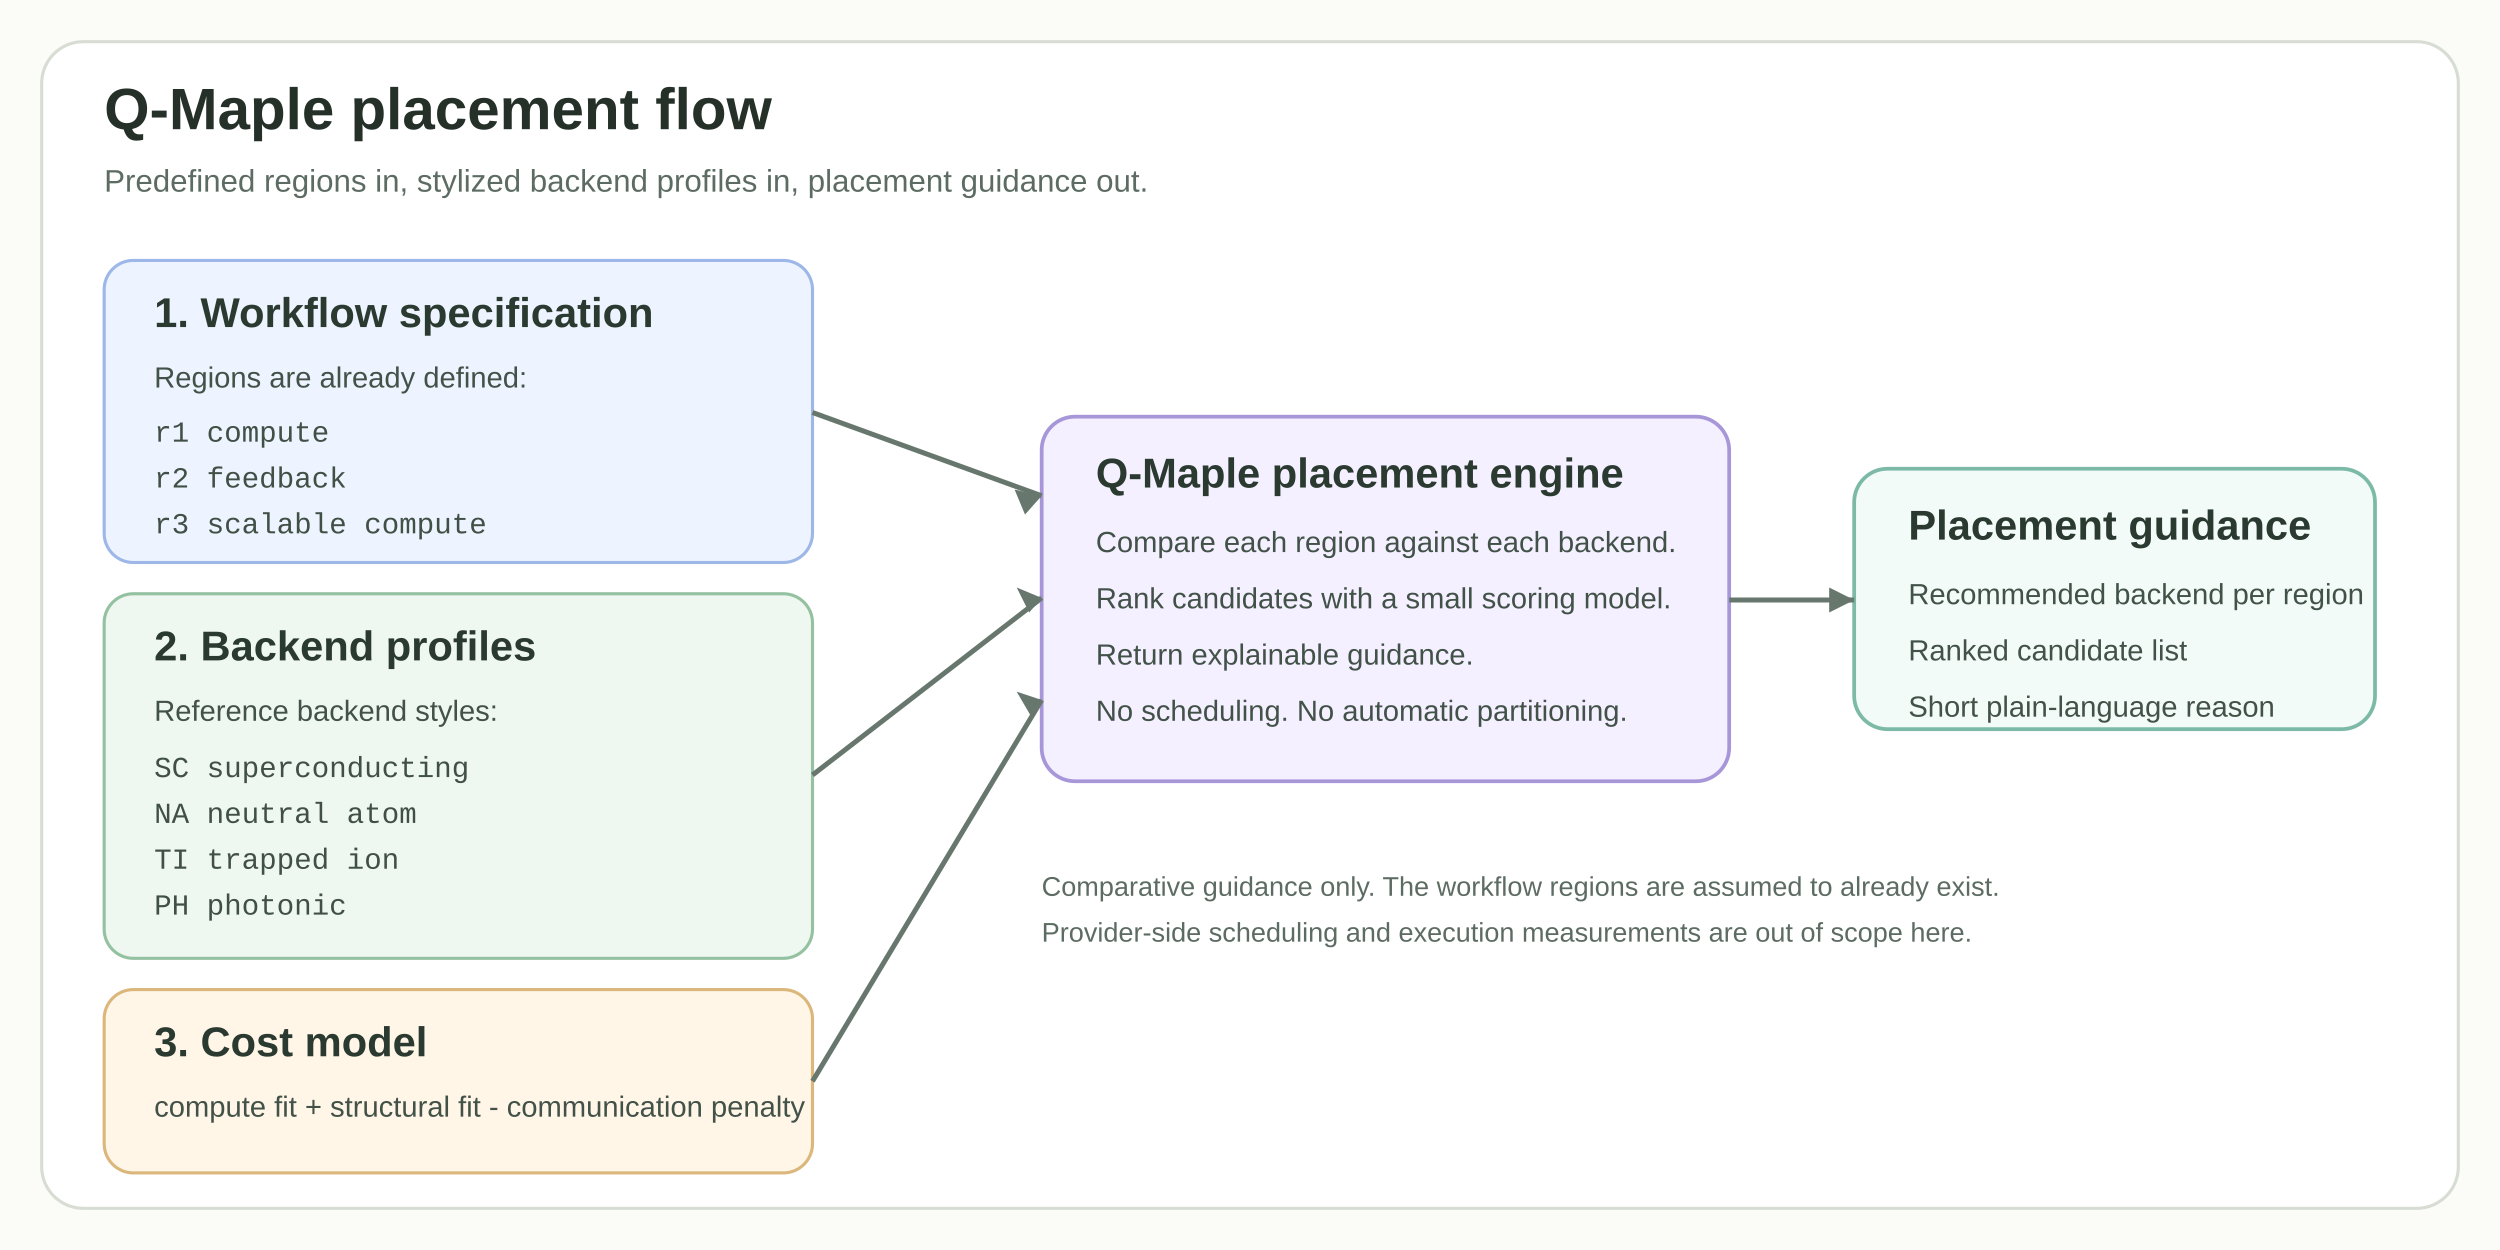
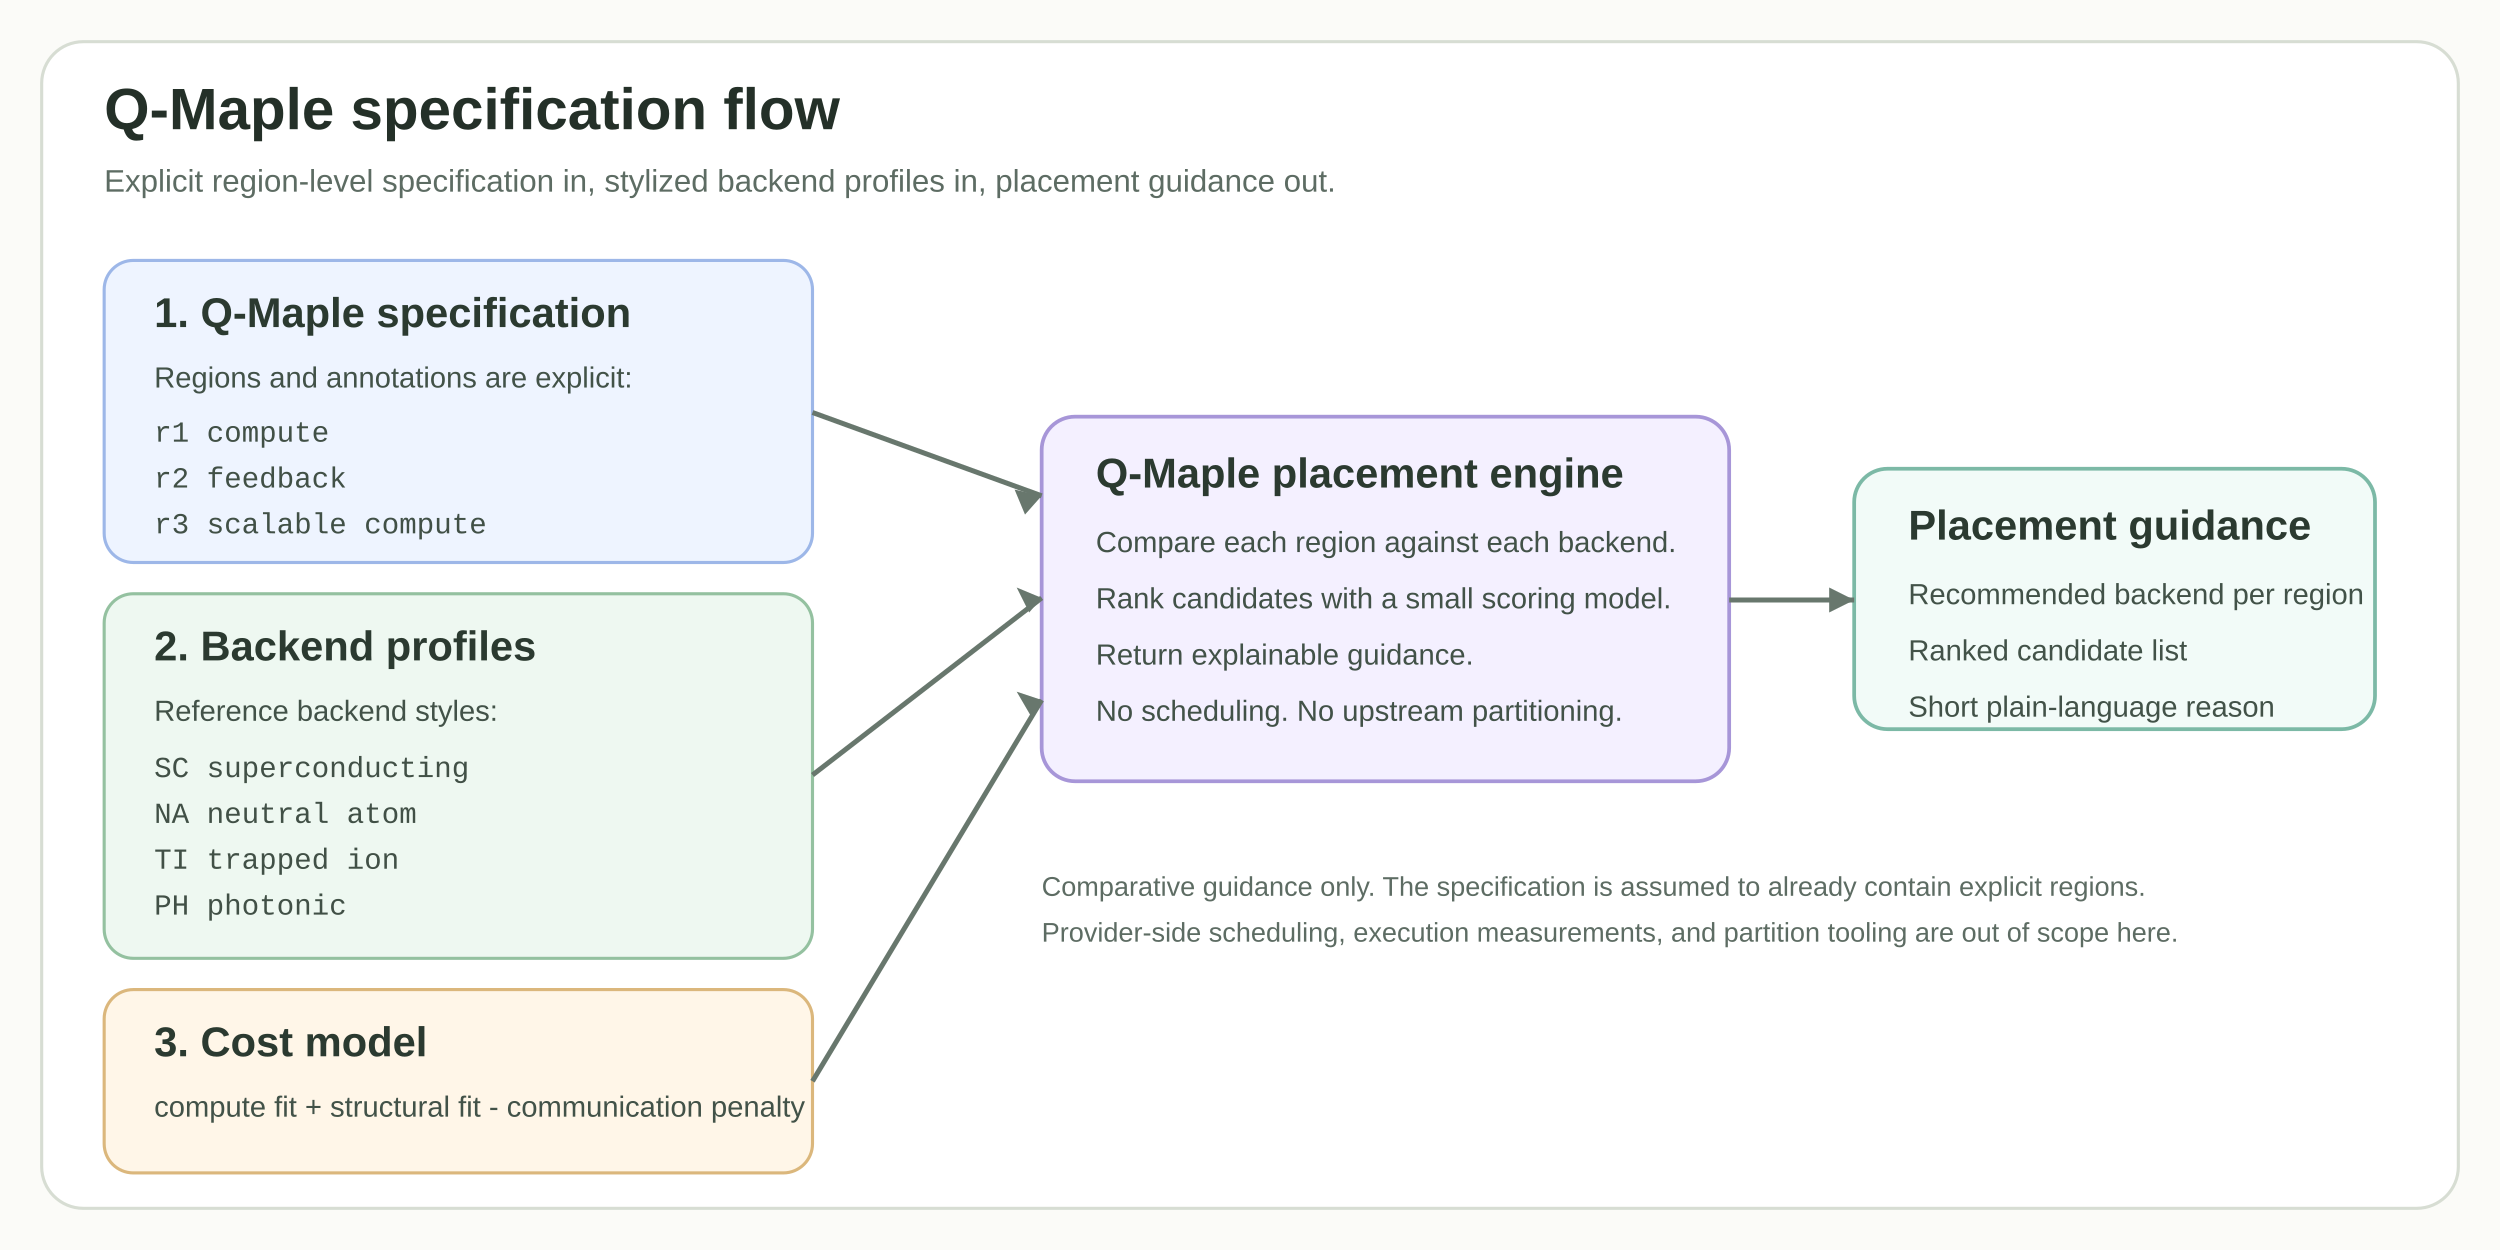
<svg xmlns="http://www.w3.org/2000/svg" width="1200" height="600" viewBox="0 0 1200 600" role="img" aria-labelledby="title desc">
  <rect x="0" y="0" width="1200" height="600" fill="#fbfbf8" />
  <rect x="20" y="20" width="1160" height="560" rx="20" ry="20" fill="#ffffff" stroke="#d7ddd3" stroke-width="1.5" />
  <text x="50" y="62" font-family="Arial, Helvetica, sans-serif" font-size="28" font-weight="600" fill="#243028">
-     Q-Maple placement flow
+     Q-Maple specification flow
  </text>
  <text x="50" y="92" font-family="Arial, Helvetica, sans-serif" font-size="15" fill="#5d6c63">
-     Predefined regions in, stylized backend profiles in, placement guidance out.
+     Explicit region-level specification in, stylized backend profiles in, placement guidance out.
  </text>
  <rect x="50" y="125" width="340" height="145" rx="14" ry="14" fill="#eef4ff" stroke="#9db7e8" stroke-width="1.5" />
  <text x="74" y="157" font-family="Arial, Helvetica, sans-serif" font-size="20" font-weight="600" fill="#2b3a30">
-     1. Workflow specification
+     1. Q-Maple specification
  </text>
  <text x="74" y="186" font-family="Arial, Helvetica, sans-serif" font-size="14" fill="#425248">
-     Regions are already defined:
+     Regions and annotations are explicit:
  </text>
  <text x="74" y="212" font-family="Courier New, Courier, monospace" font-size="14" fill="#415046">r1  compute</text>
  <text x="74" y="234" font-family="Courier New, Courier, monospace" font-size="14" fill="#415046">r2  feedback</text>
  <text x="74" y="256" font-family="Courier New, Courier, monospace" font-size="14" fill="#415046">r3  scalable compute</text>
  <rect x="50" y="285" width="340" height="175" rx="14" ry="14" fill="#eef8f1" stroke="#94c1a0" stroke-width="1.5" />
  <text x="74" y="317" font-family="Arial, Helvetica, sans-serif" font-size="20" font-weight="600" fill="#2b3a30">
    2. Backend profiles
  </text>
  <text x="74" y="346" font-family="Arial, Helvetica, sans-serif" font-size="14" fill="#425248">
    Reference backend styles:
  </text>
  <text x="74" y="373" font-family="Courier New, Courier, monospace" font-size="14" fill="#415046">SC  superconducting</text>
  <text x="74" y="395" font-family="Courier New, Courier, monospace" font-size="14" fill="#415046">NA  neutral atom</text>
  <text x="74" y="417" font-family="Courier New, Courier, monospace" font-size="14" fill="#415046">TI  trapped ion</text>
  <text x="74" y="439" font-family="Courier New, Courier, monospace" font-size="14" fill="#415046">PH  photonic</text>
  <rect x="50" y="475" width="340" height="88" rx="14" ry="14" fill="#fff6e8" stroke="#dbb77c" stroke-width="1.5" />
  <text x="74" y="507" font-family="Arial, Helvetica, sans-serif" font-size="20" font-weight="600" fill="#2b3a30">
    3. Cost model
  </text>
  <text x="74" y="536" font-family="Arial, Helvetica, sans-serif" font-size="14" fill="#425248">
    compute fit + structural fit - communication penalty
  </text>
  <rect x="500" y="200" width="330" height="175" rx="16" ry="16" fill="#f4f0ff" stroke="#a796d8" stroke-width="1.8" />
  <text x="526" y="234" font-family="Arial, Helvetica, sans-serif" font-size="20" font-weight="600" fill="#2b3a30">
    Q-Maple placement engine
  </text>
  <text x="526" y="265" font-family="Arial, Helvetica, sans-serif" font-size="14" fill="#425248">
    Compare each region against each backend.
  </text>
  <text x="526" y="292" font-family="Arial, Helvetica, sans-serif" font-size="14" fill="#425248">
    Rank candidates with a small scoring model.
  </text>
  <text x="526" y="319" font-family="Arial, Helvetica, sans-serif" font-size="14" fill="#425248">
    Return explainable guidance.
  </text>
  <text x="526" y="346" font-family="Arial, Helvetica, sans-serif" font-size="14" fill="#425248">
-     No scheduling. No automatic partitioning.
+     No scheduling. No upstream partitioning.
  </text>
  <rect x="890" y="225" width="250" height="125" rx="16" ry="16" fill="#f2fbf8" stroke="#7cb9a6" stroke-width="1.8" />
  <text x="916" y="259" font-family="Arial, Helvetica, sans-serif" font-size="20" font-weight="600" fill="#2b3a30">
    Placement guidance
  </text>
  <text x="916" y="290" font-family="Arial, Helvetica, sans-serif" font-size="14" fill="#425248">
    Recommended backend per region
  </text>
  <text x="916" y="317" font-family="Arial, Helvetica, sans-serif" font-size="14" fill="#425248">
    Ranked candidate list
  </text>
  <text x="916" y="344" font-family="Arial, Helvetica, sans-serif" font-size="14" fill="#425248">
    Short plain-language reason
  </text>
  <line x1="390" y1="198" x2="500" y2="238" stroke="#68776d" stroke-width="2.4" />
  <polygon points="500,238 487,235 492,247" fill="#68776d" />
  <line x1="390" y1="372" x2="500" y2="287" stroke="#68776d" stroke-width="2.4" />
  <polygon points="500,287 488,282 494,294" fill="#68776d" />
  <line x1="390" y1="519" x2="500" y2="336" stroke="#68776d" stroke-width="2.4" />
  <polygon points="500,336 488,332 495,344" fill="#68776d" />
  <line x1="830" y1="288" x2="890" y2="288" stroke="#68776d" stroke-width="2.4" />
  <polygon points="890,288 878,282 878,294" fill="#68776d" />
  <text x="500" y="430" font-family="Arial, Helvetica, sans-serif" font-size="13" fill="#5d6c63">
-     Comparative guidance only. The workflow regions are assumed to already exist.
+     Comparative guidance only. The specification is assumed to already contain explicit regions.
  </text>
  <text x="500" y="452" font-family="Arial, Helvetica, sans-serif" font-size="13" fill="#5d6c63">
-     Provider-side scheduling and execution measurements are out of scope here.
+     Provider-side scheduling, execution measurements, and partition tooling are out of scope here.
  </text>
</svg>
